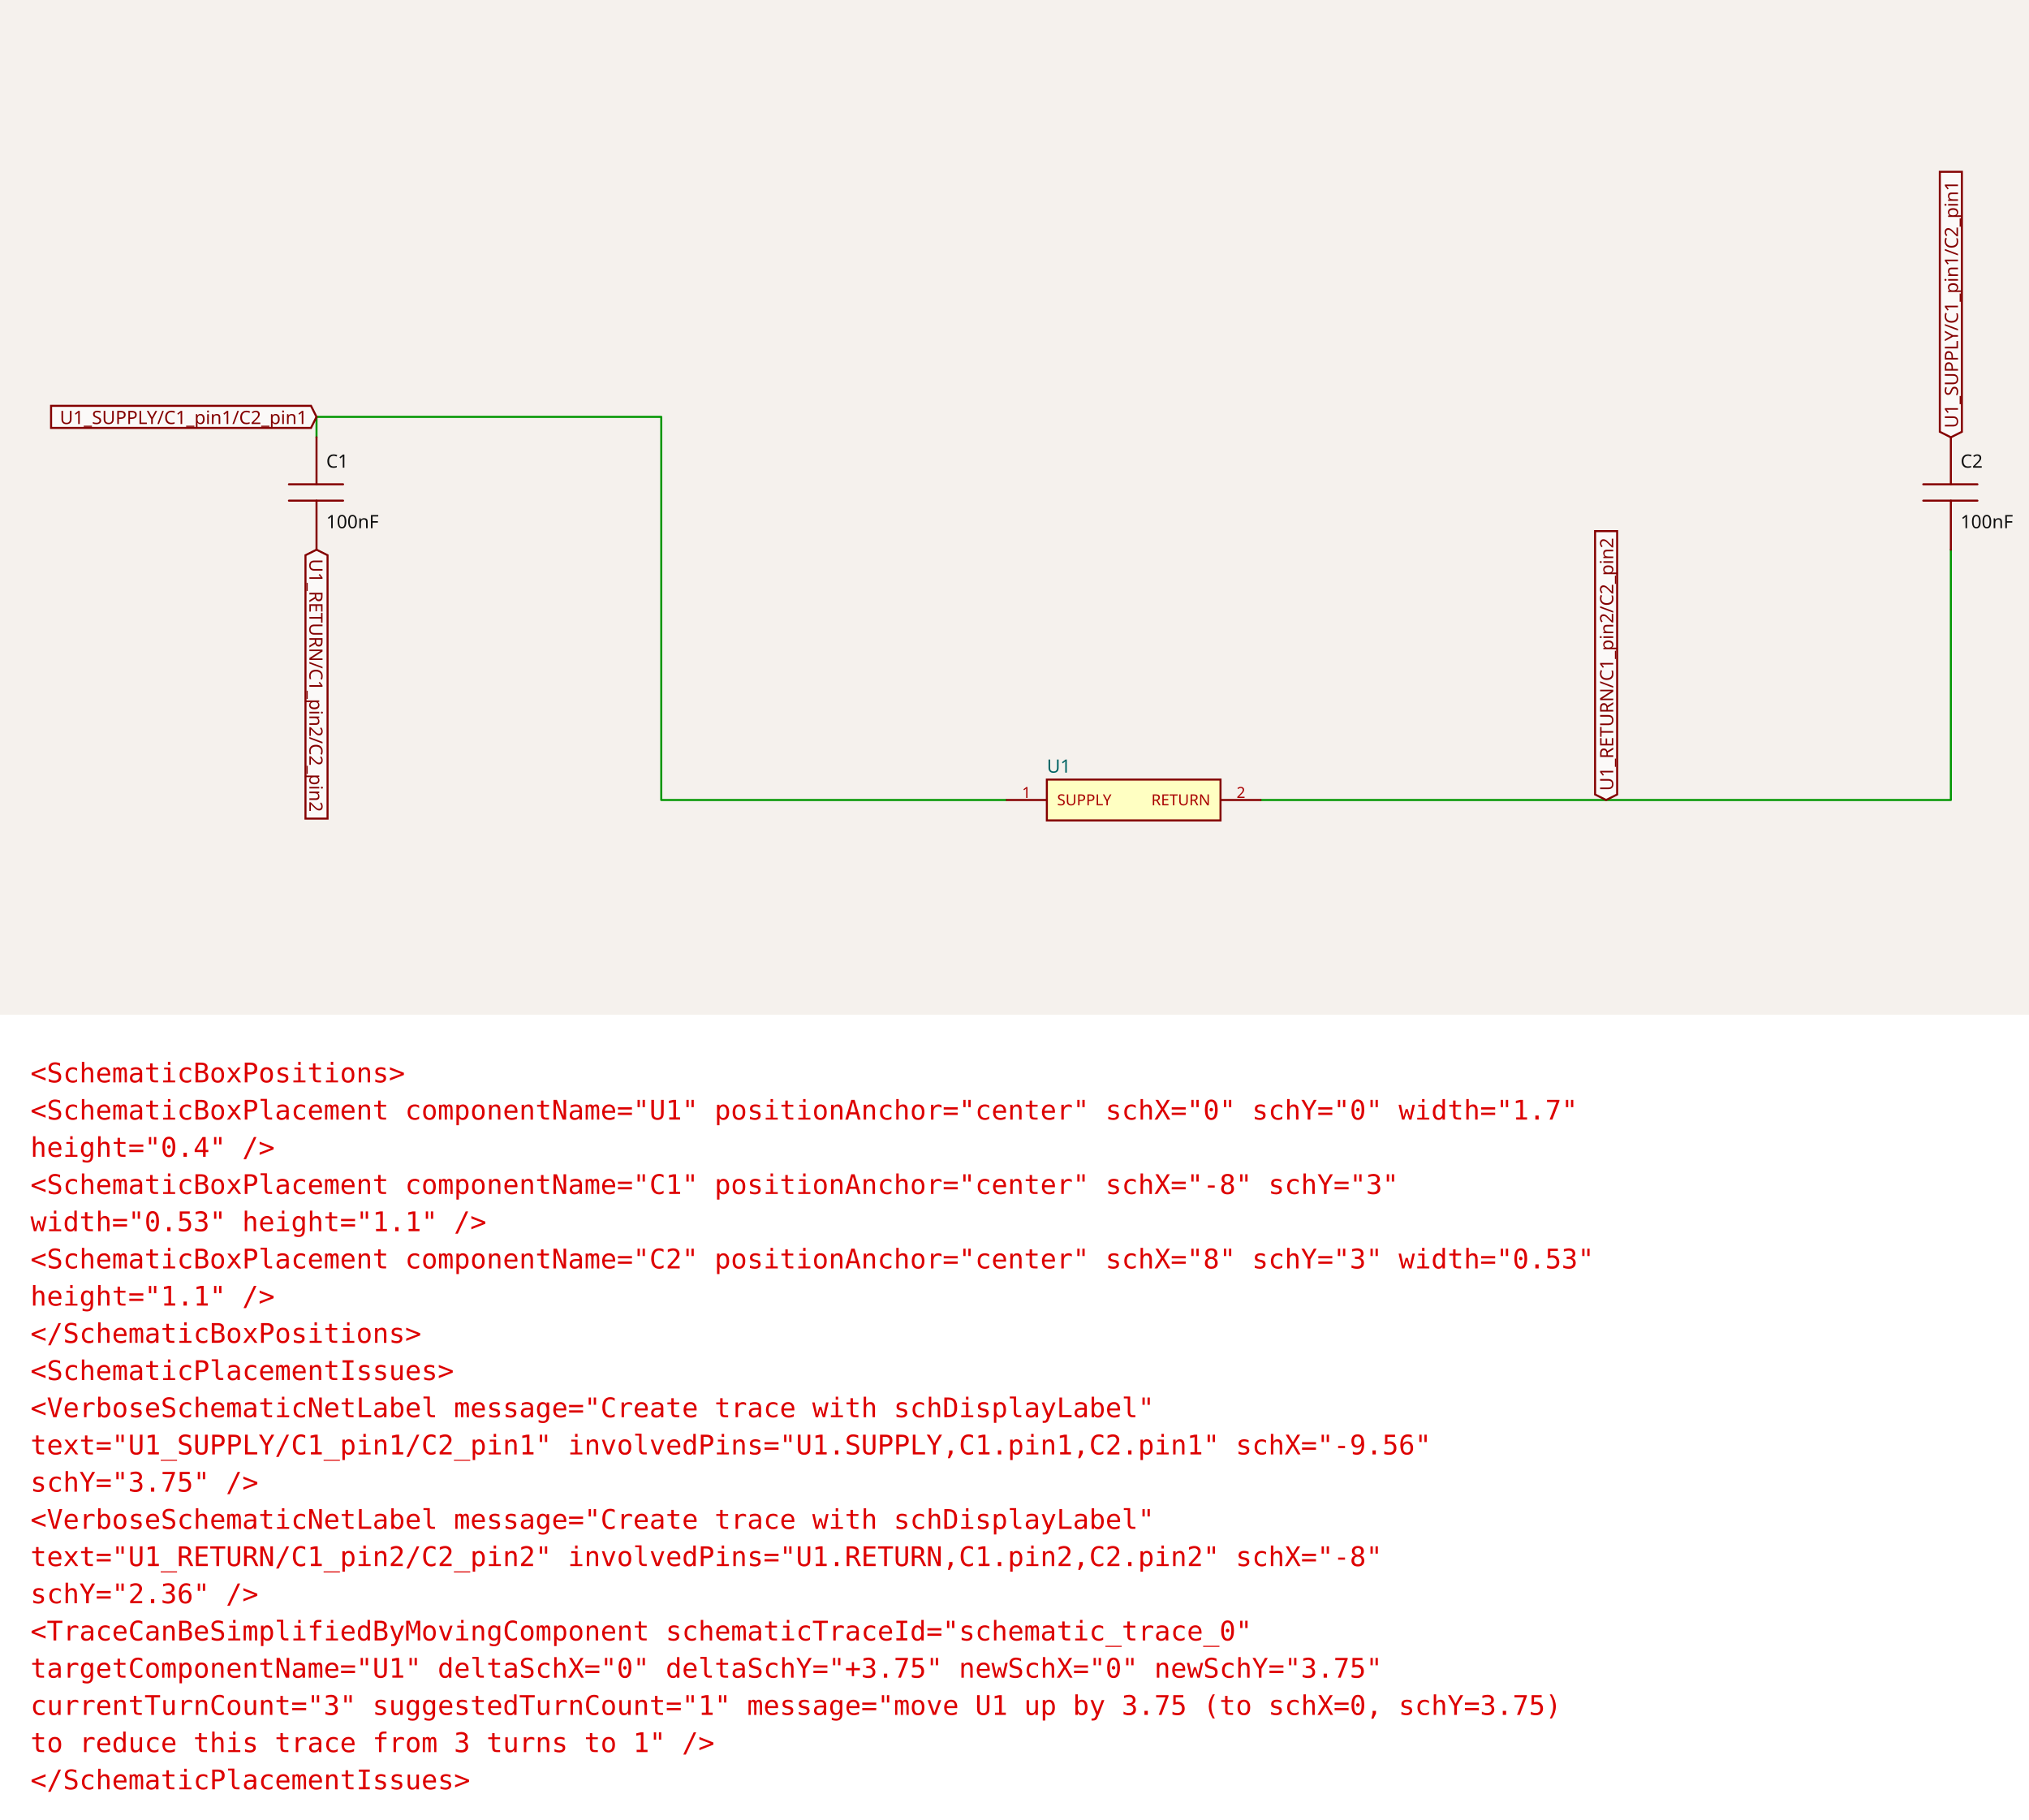
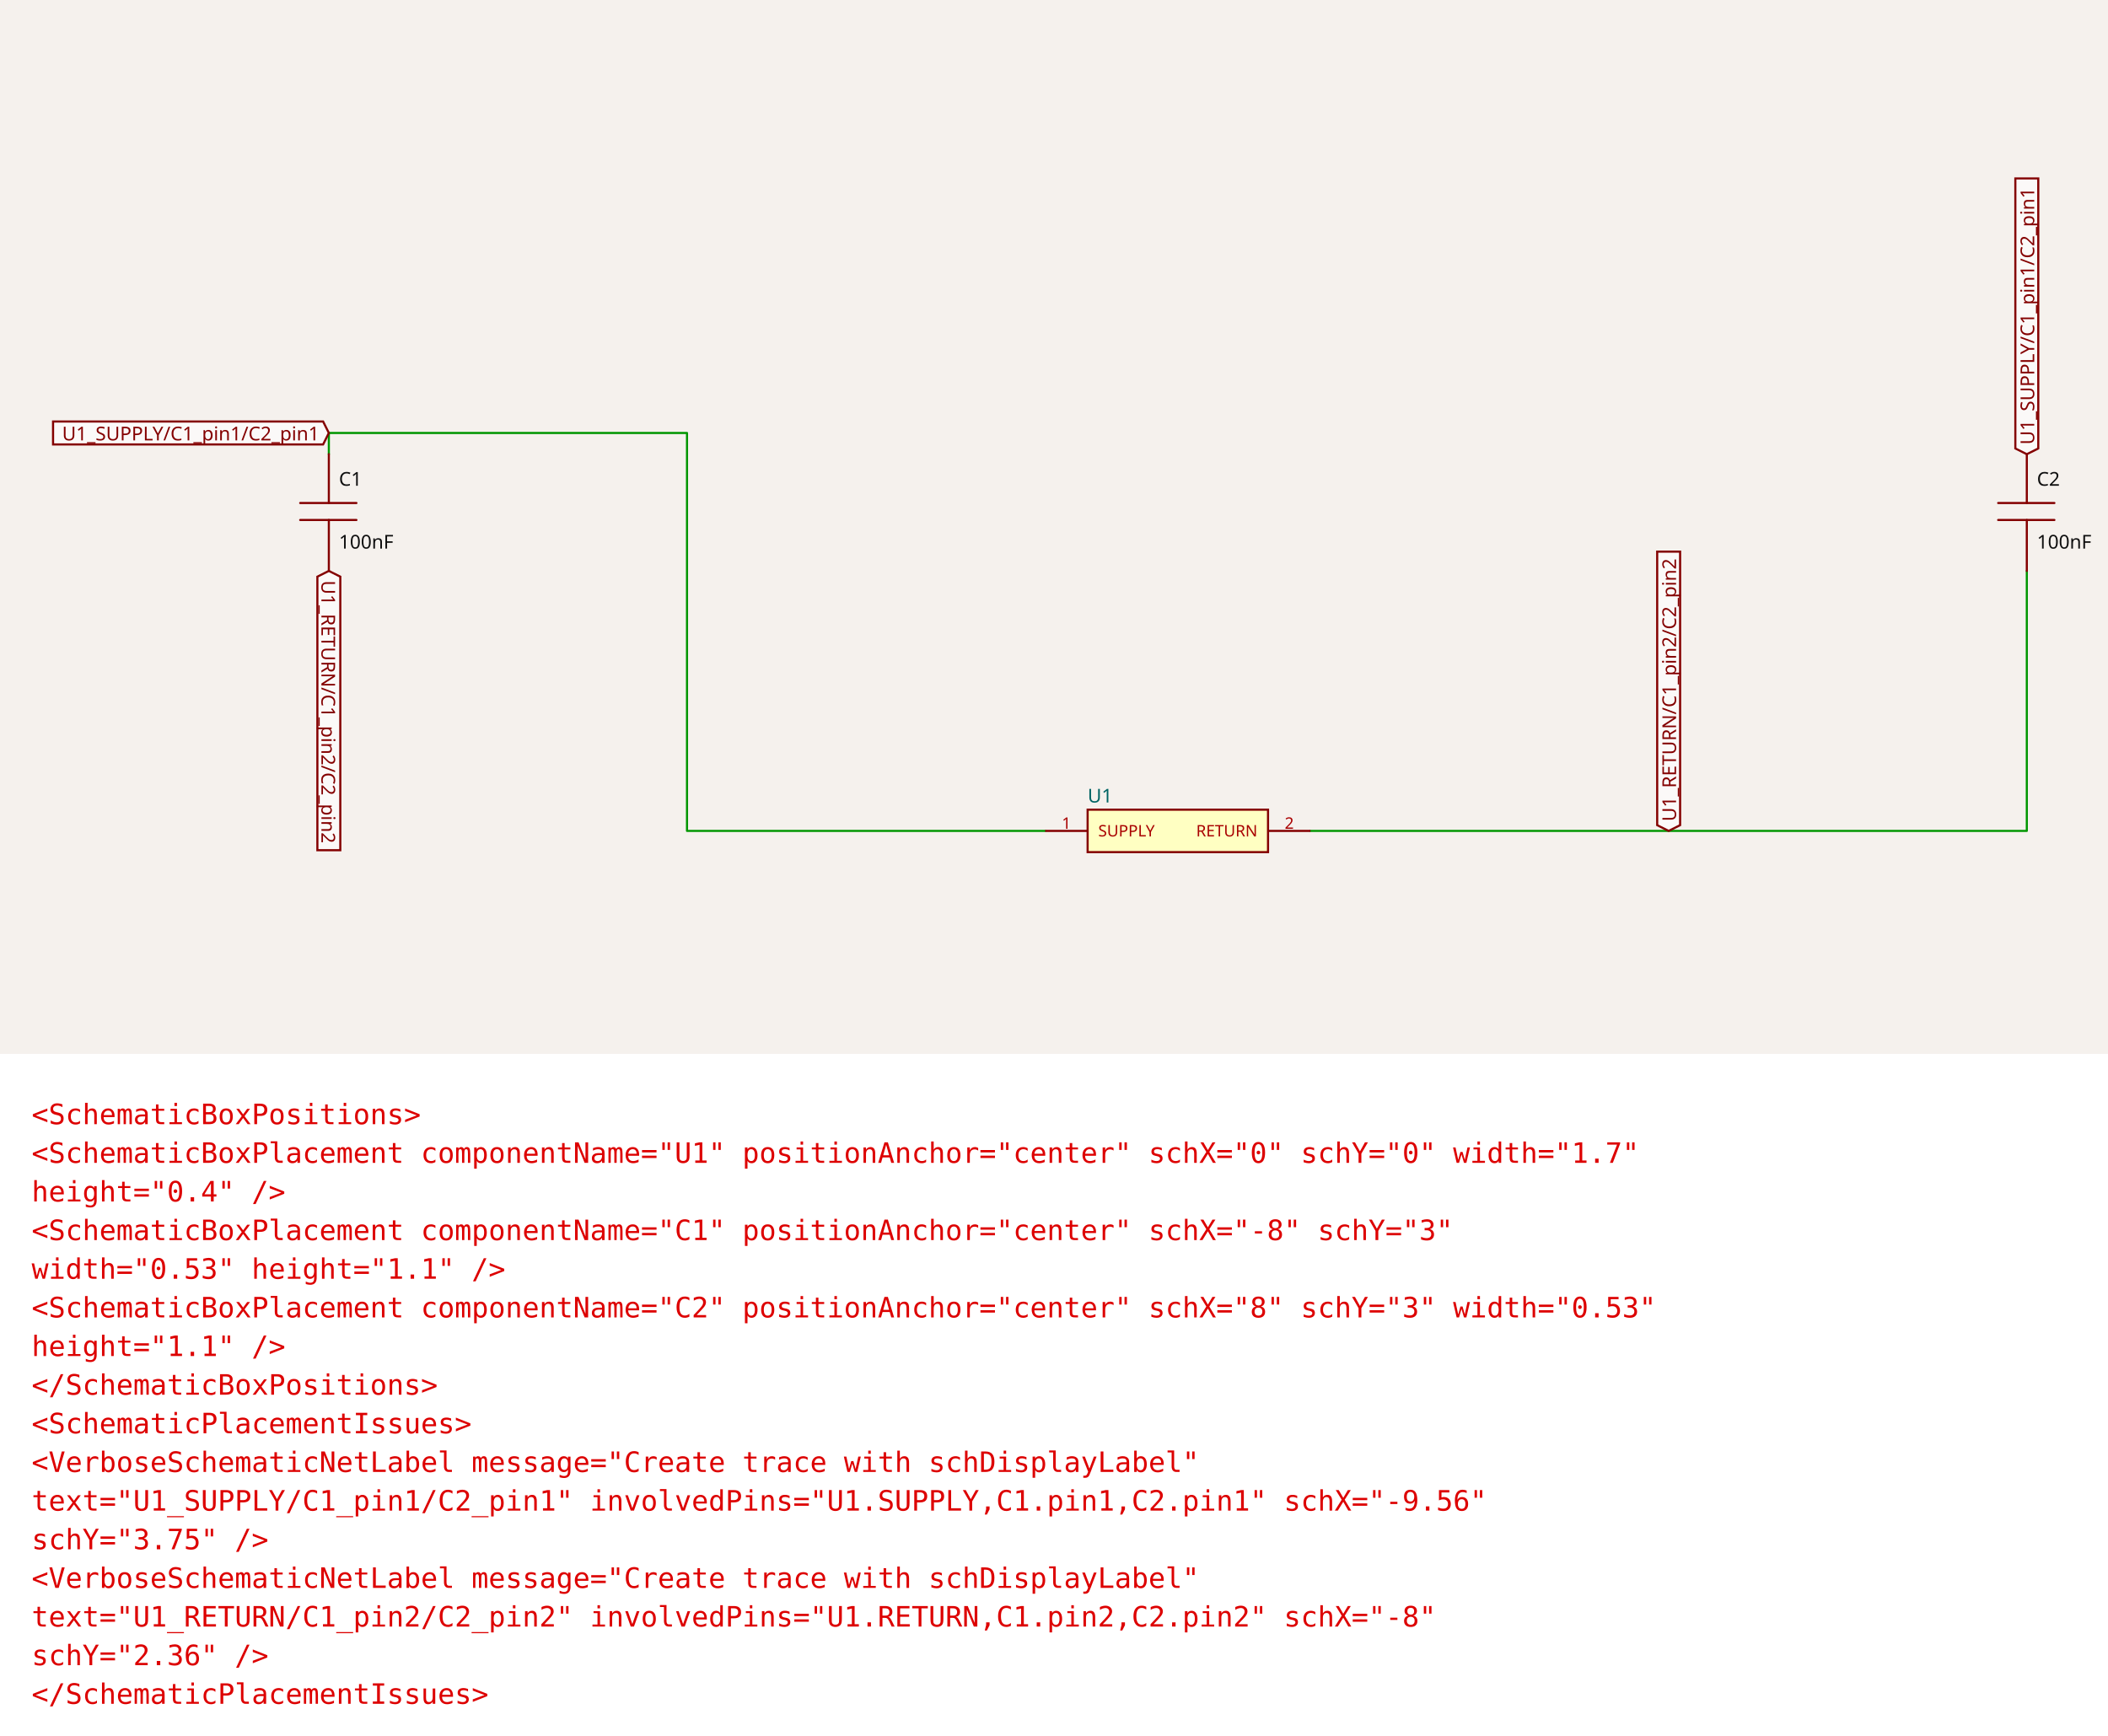
- <svg xmlns="http://www.w3.org/2000/svg" width="1200" height="1076" viewBox="0 0 1200 1076" role="img" aria-label="schematic analysis fixture">
+ <svg xmlns="http://www.w3.org/2000/svg" width="1200" height="988" viewBox="0 0 1200 988" role="img" aria-label="schematic analysis fixture">
  <g transform="translate(0, 0)">
    <style>
              .boundary { fill: rgb(245, 241, 237); }
              .schematic-boundary { fill: none; stroke: #fff; }
              .component { fill: none; stroke: rgb(132, 0, 0); }
              .chip { fill: rgb(255, 255, 194); stroke: rgb(132, 0, 0); }
              .component-pin { fill: none; stroke: rgb(132, 0, 0); }
              /* Basic per-trace hover fallback */
              .trace:hover {
                filter: invert(1);
              }
              .trace:hover .trace-crossing-outline {
                opacity: 0;
              }
              .trace:hover .trace-junction {
                filter: invert(1);
              }
              /* Net-hover highlighting: when a trace or its overlays are hovered,
                 invert color for all traces (base + overlays) sharing the same
                 subcircuit connectivity key. Also hide crossing outline during hover. */
              svg:has(:is(g.trace[data-subcircuit-connectivity-map-key="unnamedsubcircuitsubcircuit_source_group_0_connectivity_net0"], g.trace-overlays[data-subcircuit-connectivity-map-key="unnamedsubcircuitsubcircuit_source_group_0_connectivity_net0"]):hover) :is(g.trace[data-subcircuit-connectivity-map-key="unnamedsubcircuitsubcircuit_source_group_0_connectivity_net0"], g.trace-overlays[data-subcircuit-connectivity-map-key="unnamedsubcircuitsubcircuit_source_group_0_connectivity_net0"]) { filter: invert(1); }
svg:has(:is(g.trace[data-subcircuit-connectivity-map-key="unnamedsubcircuitsubcircuit_source_group_0_connectivity_net0"], g.trace-overlays[data-subcircuit-connectivity-map-key="unnamedsubcircuitsubcircuit_source_group_0_connectivity_net0"]):hover) g.trace-overlays[data-subcircuit-connectivity-map-key="unnamedsubcircuitsubcircuit_source_group_0_connectivity_net0"] .trace-crossing-outline { opacity: 0; }
svg:has(:is(g.trace[data-subcircuit-connectivity-map-key="unnamedsubcircuitsubcircuit_source_group_0_connectivity_net1"], g.trace-overlays[data-subcircuit-connectivity-map-key="unnamedsubcircuitsubcircuit_source_group_0_connectivity_net1"]):hover) :is(g.trace[data-subcircuit-connectivity-map-key="unnamedsubcircuitsubcircuit_source_group_0_connectivity_net1"], g.trace-overlays[data-subcircuit-connectivity-map-key="unnamedsubcircuitsubcircuit_source_group_0_connectivity_net1"]) { filter: invert(1); }
svg:has(:is(g.trace[data-subcircuit-connectivity-map-key="unnamedsubcircuitsubcircuit_source_group_0_connectivity_net1"], g.trace-overlays[data-subcircuit-connectivity-map-key="unnamedsubcircuitsubcircuit_source_group_0_connectivity_net1"]):hover) g.trace-overlays[data-subcircuit-connectivity-map-key="unnamedsubcircuitsubcircuit_source_group_0_connectivity_net1"] .trace-crossing-outline { opacity: 0; }
              .text { font-family: sans-serif; fill: rgb(0, 150, 0); }
              .pin-number { fill: rgb(169, 0, 0); }
              .port-label { fill: rgb(0, 100, 100); }
              .component-name { fill: rgb(0, 100, 100); }

            </style>
    <rect class="boundary" x="0" y="0" width="1200" height="600" />
    <g class="trace sch-trace" data-layer="base" data-circuit-json-type="schematic_trace" data-schematic-trace-id="schematic_trace_0" data-subcircuit-connectivity-map-key="unnamedsubcircuitsubcircuit_source_group_0_connectivity_net0">
      <path d="M 187.196 258.578 L 187.196 246.495 L 391.086 246.495 L 391.086 473.04 L 594.976 473.04" class="trace-invisible-hover-outline sch-trace-hitbox" stroke="rgb(0, 150, 0)" fill="none" stroke-width="9.666px" stroke-linecap="round" opacity="0" stroke-linejoin="round" />
      <path class="sch-trace-path" d="M 187.196 258.578 L 187.196 246.495 L 391.086 246.495 L 391.086 473.04 L 594.976 473.04" stroke="rgb(0, 150, 0)" fill="none" stroke-width="1.208px" stroke-linecap="round" stroke-linejoin="round" />
    </g>
    <g class="trace sch-trace" data-layer="base" data-circuit-json-type="schematic_trace" data-schematic-trace-id="schematic_trace_1" data-subcircuit-connectivity-map-key="unnamedsubcircuitsubcircuit_source_group_0_connectivity_net1">
      <path d="M 746.005 473.04 L 1153.785 473.04 L 1153.785 325.031" class="trace-invisible-hover-outline sch-trace-hitbox" stroke="rgb(0, 150, 0)" fill="none" stroke-width="9.666px" stroke-linecap="round" opacity="0" stroke-linejoin="round" />
      <path class="sch-trace-path" d="M 746.005 473.04 L 1153.785 473.04 L 1153.785 325.031" stroke="rgb(0, 150, 0)" fill="none" stroke-width="1.208px" stroke-linecap="round" stroke-linejoin="round" />
    </g>
    <g class="trace-overlays sch-trace-overlays" data-layer="overlay" data-circuit-json-type="schematic_trace" data-schematic-trace-id="schematic_trace_0" data-subcircuit-connectivity-map-key="unnamedsubcircuitsubcircuit_source_group_0_connectivity_net0" />
    <g class="trace-overlays sch-trace-overlays" data-layer="overlay" data-circuit-json-type="schematic_trace" data-schematic-trace-id="schematic_trace_1" data-subcircuit-connectivity-map-key="unnamedsubcircuitsubcircuit_source_group_0_connectivity_net1" />
    <g class="sch-component" data-circuit-json-type="schematic_component" data-schematic-component-id="schematic_component_0">
      <rect class="component chip sch-component-body" x="619.14" y="460.957" width="102.7" height="24.165" stroke-width="1.208px" fill="rgb(255, 255, 194)" stroke="rgb(132, 0, 0)" />
      <rect class="component-overlay sch-component-overlay" x="619.14" y="460.957" width="102.7" height="24.165" fill="transparent" />
      <text class="sch-text" x="619.14" y="492.975" fill="#006464" text-anchor="start" dominant-baseline="middle" font-family="sans-serif" font-size="10.874px" transform="rotate(0, 619.1405, 492.9754)" />
      <text class="sch-text" x="619.14" y="453.104" fill="#006464" text-anchor="start" dominant-baseline="middle" font-family="sans-serif" font-size="10.874px" transform="rotate(0, 619.1405, 453.1037)">U1</text>
      <line class="component-pin sch-component-pin sch-port-line" x1="619.14" y1="473.04" x2="594.976" y2="473.04" stroke-width="1.208px" />
      <g class="sch-port" data-schematic-port-id="source_port_0">
        <rect x="593.768" y="471.831" width="2.416" height="2.416" opacity="0" />
      </g>
      <text class="pin-number sch-pin-number" x="607.058" y="471.831" style="font-family: sans-serif;" fill="rgb(169, 0, 0)" text-anchor="middle" dominant-baseline="auto" font-size="9.062px" transform="">1</text>
      <text class="pin-number sch-pin-label" x="625.182" y="473.04" style="font-family: sans-serif;" fill="rgb(169, 0, 0)" text-anchor="start" dominant-baseline="middle" font-size="9.062px" transform="">SUPPLY</text>
      <line class="component-pin sch-component-pin sch-port-line" x1="721.841" y1="473.04" x2="746.005" y2="473.04" stroke-width="1.208px" />
      <g class="sch-port" data-schematic-port-id="source_port_1">
        <rect x="744.797" y="471.831" width="2.416" height="2.416" opacity="0" />
      </g>
      <text class="pin-number sch-pin-number" x="733.923" y="471.831" style="font-family: sans-serif;" fill="rgb(169, 0, 0)" text-anchor="middle" dominant-baseline="auto" font-size="9.062px" transform="">2</text>
      <text class="pin-number sch-pin-label" x="715.799" y="473.04" style="font-family: sans-serif;" fill="rgb(169, 0, 0)" text-anchor="end" dominant-baseline="middle" font-size="9.062px" transform="">RETURN</text>
    </g>
    <g class="sch-component" data-circuit-json-type="schematic_component" data-schematic-component-id="schematic_component_1">
      <rect class="component-overlay sch-component-overlay" x="170.885" y="258.578" width="32.018" height="66.453" fill="transparent" />
      <path class="sch-component-symbol-path" d="M 187.196 325.031 L 187.196 296.033" stroke="rgb(132, 0, 0)" fill="none" stroke-width="1.208px" stroke-linecap="round" />
      <path class="sch-component-symbol-path" d="M 187.196 286.367 L 187.196 258.578" stroke="rgb(132, 0, 0)" fill="none" stroke-width="1.208px" stroke-linecap="round" />
      <path class="sch-component-symbol-path" d="M 202.903 296.033 L 170.885 296.033" stroke="rgb(132, 0, 0)" fill="none" stroke-width="1.208px" stroke-linecap="round" />
      <path class="sch-component-symbol-path" d="M 202.903 286.367 L 170.885 286.367" stroke="rgb(132, 0, 0)" fill="none" stroke-width="1.208px" stroke-linecap="round" />
      <text class="sch-component-name sch-component-text" x="192.935" y="279.722" stroke="rgb(245, 241, 237)" stroke-width="1.208px" paint-order="stroke" fill="rgb(15, 15, 15)" font-family="sans-serif" text-anchor="start" dominant-baseline="ideographic" font-size="10.874px">C1</text>
      <text class="sch-component-text" x="192.935" y="303.886" fill="rgb(15, 15, 15)" font-family="sans-serif" text-anchor="start" dominant-baseline="hanging" font-size="10.874px">100nF</text>
    </g>
    <g class="sch-component" data-circuit-json-type="schematic_component" data-schematic-component-id="schematic_component_2">
      <rect class="component-overlay sch-component-overlay" x="1137.474" y="258.578" width="32.018" height="66.453" fill="transparent" />
      <path class="sch-component-symbol-path" d="M 1153.785 325.031 L 1153.785 296.033" stroke="rgb(132, 0, 0)" fill="none" stroke-width="1.208px" stroke-linecap="round" />
      <path class="sch-component-symbol-path" d="M 1153.785 286.367 L 1153.785 258.578" stroke="rgb(132, 0, 0)" fill="none" stroke-width="1.208px" stroke-linecap="round" />
      <path class="sch-component-symbol-path" d="M 1169.492 296.033 L 1137.474 296.033" stroke="rgb(132, 0, 0)" fill="none" stroke-width="1.208px" stroke-linecap="round" />
      <path class="sch-component-symbol-path" d="M 1169.492 286.367 L 1137.474 286.367" stroke="rgb(132, 0, 0)" fill="none" stroke-width="1.208px" stroke-linecap="round" />
      <text class="sch-component-name sch-component-text" x="1159.524" y="279.722" stroke="rgb(245, 241, 237)" stroke-width="1.208px" paint-order="stroke" fill="rgb(15, 15, 15)" font-family="sans-serif" text-anchor="start" dominant-baseline="ideographic" font-size="10.874px">C2</text>
      <text class="sch-component-text" x="1159.524" y="303.886" fill="rgb(15, 15, 15)" font-family="sans-serif" text-anchor="start" dominant-baseline="hanging" font-size="10.874px">100nF</text>
    </g>
    <g class="schematic-port-hover sch-port-hover" data-schematic-port-id="source_port_0">
      <circle cx="594.976" cy="473.04" r="2.416" fill="red" opacity="0" />
    </g>
    <g class="schematic-port-hover sch-port-hover" data-schematic-port-id="source_port_1">
      <circle cx="746.005" cy="473.04" r="2.416" fill="red" opacity="0" />
    </g>
    <g class="schematic-port-hover sch-port-hover" data-schematic-port-id="source_port_2">
      <circle cx="187.196" cy="258.578" r="2.416" fill="red" opacity="0" />
    </g>
    <g class="schematic-port-hover sch-port-hover" data-schematic-port-id="source_port_3">
      <circle cx="187.196" cy="325.031" r="2.416" fill="red" opacity="0" />
    </g>
    <g class="schematic-port-hover sch-port-hover" data-schematic-port-id="source_port_4">
      <circle cx="1153.785" cy="258.578" r="2.416" fill="red" opacity="0" />
    </g>
    <g class="schematic-port-hover sch-port-hover" data-schematic-port-id="source_port_5">
      <circle cx="1153.785" cy="325.031" r="2.416" fill="red" opacity="0" />
    </g>
    <path class="net-label sch-net-label" d="     M 187.196,246.495     L 183.934,253.02     L 30.206,253.02     L 30.206,239.971     L 183.934,239.971     Z   " fill="rgba(255, 255, 255, 0.6)" stroke="rgb(132, 0, 0)" stroke-width="1.208px" />
    <text class="net-label-text sch-net-label-text" x="181.759" y="246.495" fill="rgb(132, 0, 0)" text-anchor="end" dominant-baseline="central" font-family="sans-serif" font-variant-numeric="tabular-nums" font-size="10.874px" transform="">U1_SUPPLY/C1_pin1/C2_pin1</text>
    <path class="net-label sch-net-label" d="     M 1153.785,258.578     L 1147.26,255.315     L 1147.26,101.587     L 1160.309,101.587     L 1160.309,255.315     Z   " fill="rgba(255, 255, 255, 0.6)" stroke="rgb(132, 0, 0)" stroke-width="1.208px" />
    <text class="net-label-text sch-net-label-text" x="1153.785" y="253.141" fill="rgb(132, 0, 0)" text-anchor="start" dominant-baseline="central" font-family="sans-serif" font-variant-numeric="tabular-nums" font-size="10.874px" transform="rotate(-90 1153.785 253.1406)">U1_SUPPLY/C1_pin1/C2_pin1</text>
    <path class="net-label sch-net-label" d="     M 187.196,325.031     L 193.721,328.293     L 193.721,484.035     L 180.672,484.035     L 180.672,328.293     Z   " fill="rgba(255, 255, 255, 0.6)" stroke="rgb(132, 0, 0)" stroke-width="1.208px" />
    <text class="net-label-text sch-net-label-text" x="187.196" y="330.468" fill="rgb(132, 0, 0)" text-anchor="start" dominant-baseline="central" font-family="sans-serif" font-variant-numeric="tabular-nums" font-size="10.874px" transform="rotate(90 187.1961 330.4677)">U1_RETURN/C1_pin2/C2_pin2</text>
    <path class="net-label sch-net-label" d="     M 949.895,473.04     L 943.371,469.777     L 943.371,314.036     L 956.42,314.036     L 956.42,469.777     Z   " fill="rgba(255, 255, 255, 0.6)" stroke="rgb(132, 0, 0)" stroke-width="1.208px" />
    <text class="net-label-text sch-net-label-text" x="949.895" y="467.602" fill="rgb(132, 0, 0)" text-anchor="start" dominant-baseline="central" font-family="sans-serif" font-variant-numeric="tabular-nums" font-size="10.874px" transform="rotate(-90 949.8951 467.6025)">U1_RETURN/C1_pin2/C2_pin2</text>
  </g>
  <g transform="translate(0, 600) scale(1, 1) translate(0, 0)">
    <rect width="100%" height="100%" fill="#fff" />
    <text x="18" y="40" fill="#d00" font-family="Menlo, Consolas, monospace" font-size="16">
      <tspan x="18" dy="0">&lt;SchematicBoxPositions&gt;</tspan>
      <tspan x="18" dy="22">&lt;SchematicBoxPlacement componentName="U1" positionAnchor="center" schX="0" schY="0" width="1.7"</tspan>
      <tspan x="18" dy="22">  height="0.4" /&gt;</tspan>
      <tspan x="18" dy="22">&lt;SchematicBoxPlacement componentName="C1" positionAnchor="center" schX="-8" schY="3"</tspan>
      <tspan x="18" dy="22">  width="0.53" height="1.1" /&gt;</tspan>
      <tspan x="18" dy="22">&lt;SchematicBoxPlacement componentName="C2" positionAnchor="center" schX="8" schY="3" width="0.53"</tspan>
      <tspan x="18" dy="22">  height="1.1" /&gt;</tspan>
      <tspan x="18" dy="22">&lt;/SchematicBoxPositions&gt;</tspan>
      <tspan x="18" dy="22">&lt;SchematicPlacementIssues&gt;</tspan>
      <tspan x="18" dy="22">&lt;VerboseSchematicNetLabel message="Create trace with schDisplayLabel"</tspan>
      <tspan x="18" dy="22">  text="U1_SUPPLY/C1_pin1/C2_pin1" involvedPins="U1.SUPPLY,C1.pin1,C2.pin1" schX="-9.56"</tspan>
      <tspan x="18" dy="22">  schY="3.75" /&gt;</tspan>
      <tspan x="18" dy="22">&lt;VerboseSchematicNetLabel message="Create trace with schDisplayLabel"</tspan>
      <tspan x="18" dy="22">  text="U1_RETURN/C1_pin2/C2_pin2" involvedPins="U1.RETURN,C1.pin2,C2.pin2" schX="-8"</tspan>
      <tspan x="18" dy="22">  schY="2.36" /&gt;</tspan>
-       <tspan x="18" dy="22">&lt;TraceCanBeSimplifiedByMovingComponent schematicTraceId="schematic_trace_0"</tspan>
-       <tspan x="18" dy="22">  targetComponentName="U1" deltaSchX="0" deltaSchY="+3.75" newSchX="0" newSchY="3.75"</tspan>
-       <tspan x="18" dy="22">  currentTurnCount="3" suggestedTurnCount="1" message="move U1 up by 3.75 (to schX=0, schY=3.75)</tspan>
-       <tspan x="18" dy="22">  to reduce this trace from 3 turns to 1" /&gt;</tspan>
      <tspan x="18" dy="22">&lt;/SchematicPlacementIssues&gt;</tspan>
    </text>
  </g>
</svg>
